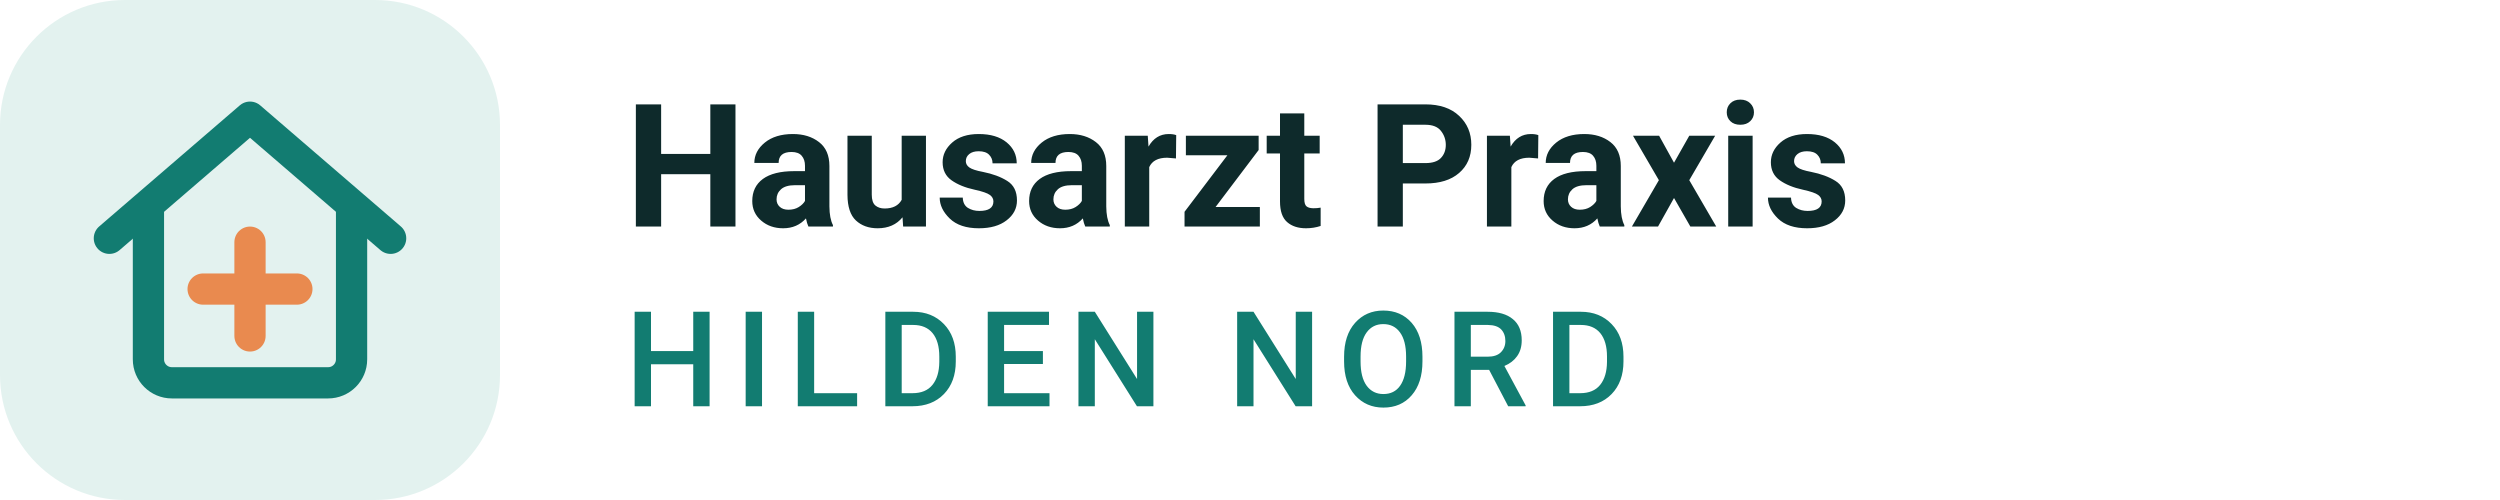
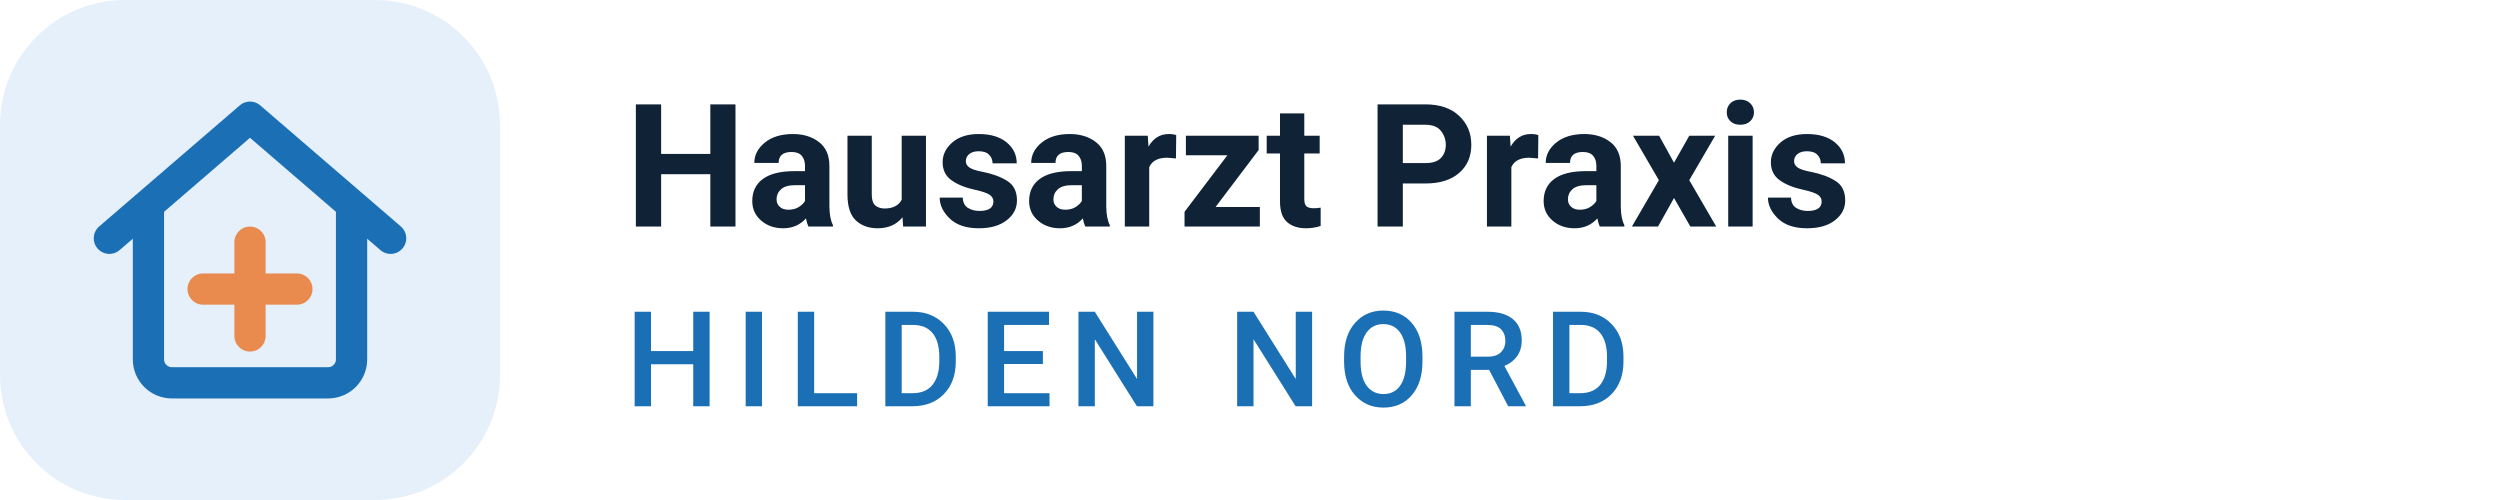
<svg xmlns="http://www.w3.org/2000/svg" viewBox="0 0 320 64" fill="none" role="img" aria-label="Hausarzt Praxis Hilden Nord">
-   <rect width="64" height="64" rx="16" fill="#E3F2EF" />
-   <path d="M14 30.5 32 15l18 15.5" stroke="#127C71" stroke-width="4" stroke-linecap="round" stroke-linejoin="round" />
-   <path d="M19 27v19a3 3 0 0 0 3 3h20a3 3 0 0 0 3-3V27" stroke="#127C71" stroke-width="4" stroke-linecap="round" stroke-linejoin="round" />
+   <rect width="64" height="64" rx="16" fill="#E6F0FA" />
+   <path d="M14 30.5 32 15l18 15.5" stroke="#1A6FB5" stroke-width="4" stroke-linecap="round" stroke-linejoin="round" />
+   <path d="M19 27v19a3 3 0 0 0 3 3h20a3 3 0 0 0 3-3V27" stroke="#1A6FB5" stroke-width="4" stroke-linecap="round" stroke-linejoin="round" />
  <path d="M32 31v12M26 37h12" stroke="#E98A4F" stroke-width="4" stroke-linecap="round" />
-   <text x="80" y="29" font-family="-apple-system, 'Segoe UI', Roboto, Helvetica, Arial, sans-serif" font-size="22" font-weight="700" fill="#0E2A2B">Hausarzt Praxis</text>
-   <text x="80" y="52" font-family="-apple-system, 'Segoe UI', Roboto, Helvetica, Arial, sans-serif" font-size="17" font-weight="500" letter-spacing="2" fill="#127C71">HILDEN NORD</text>
+   <text x="80" y="29" font-family="-apple-system, 'Segoe UI', Roboto, Helvetica, Arial, sans-serif" font-size="22" font-weight="700" fill="#0F2236">Hausarzt Praxis</text>
+   <text x="80" y="52" font-family="-apple-system, 'Segoe UI', Roboto, Helvetica, Arial, sans-serif" font-size="17" font-weight="500" letter-spacing="2" fill="#1A6FB5">HILDEN NORD</text>
</svg>
